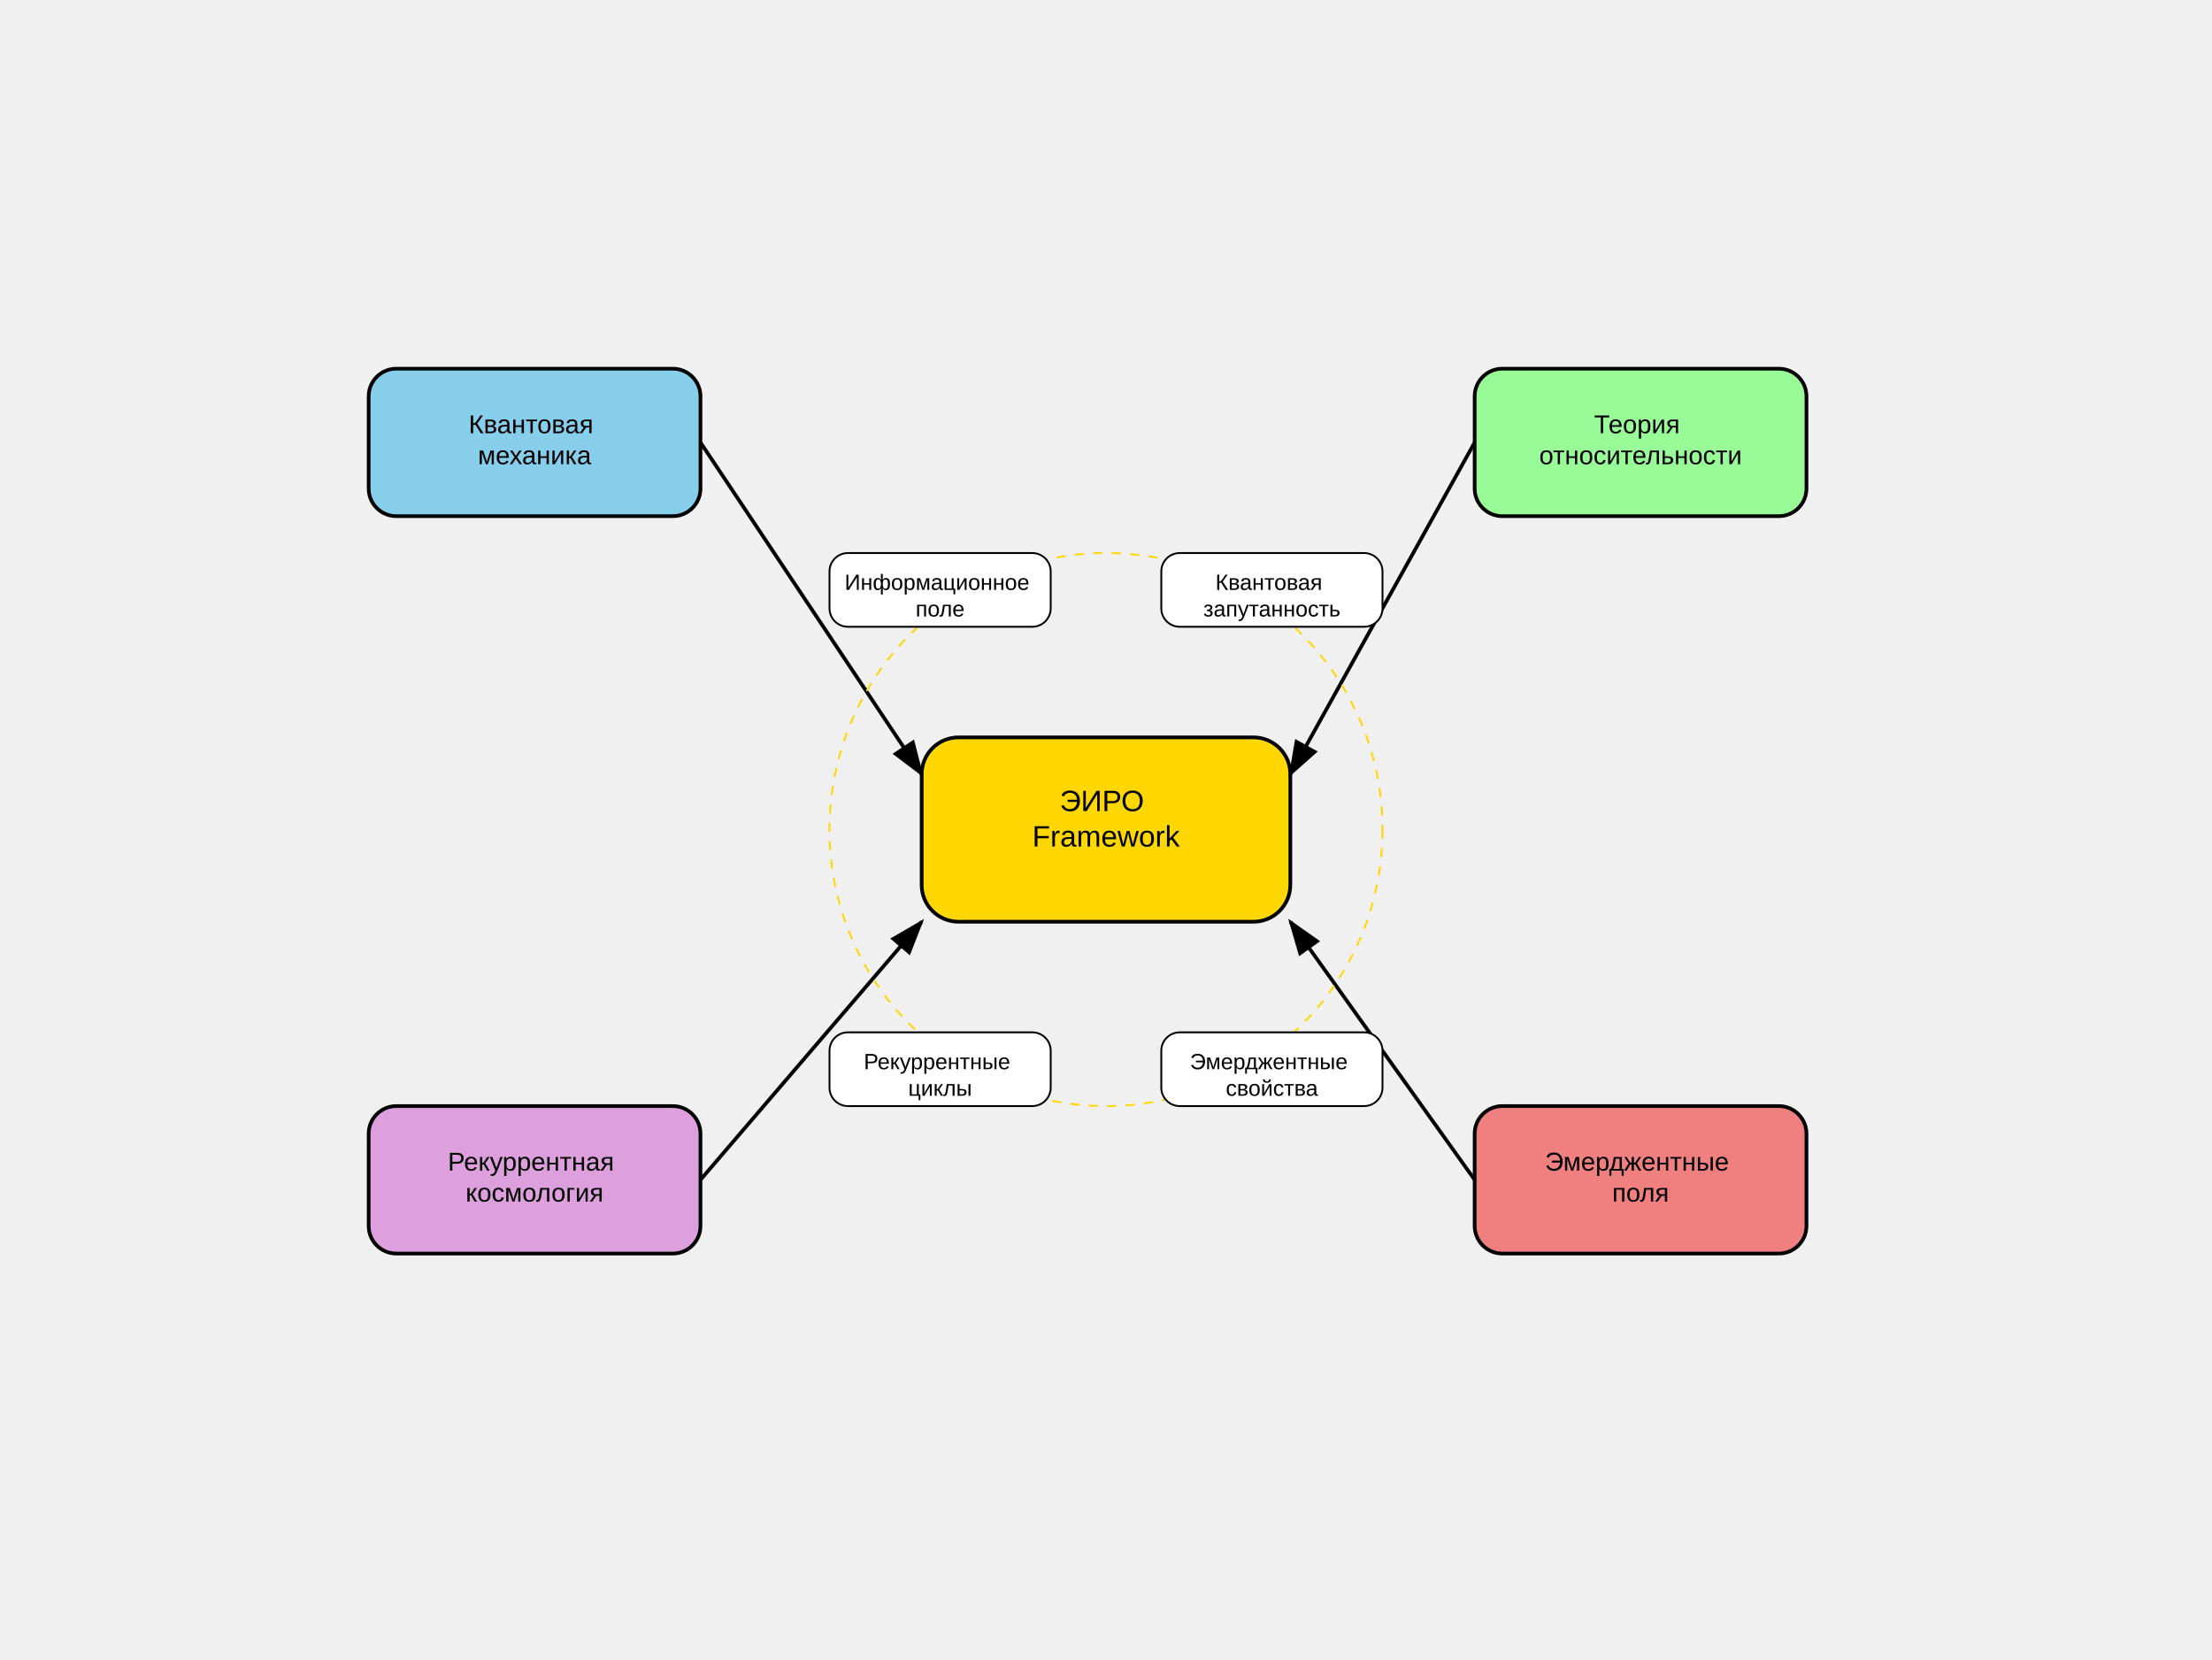
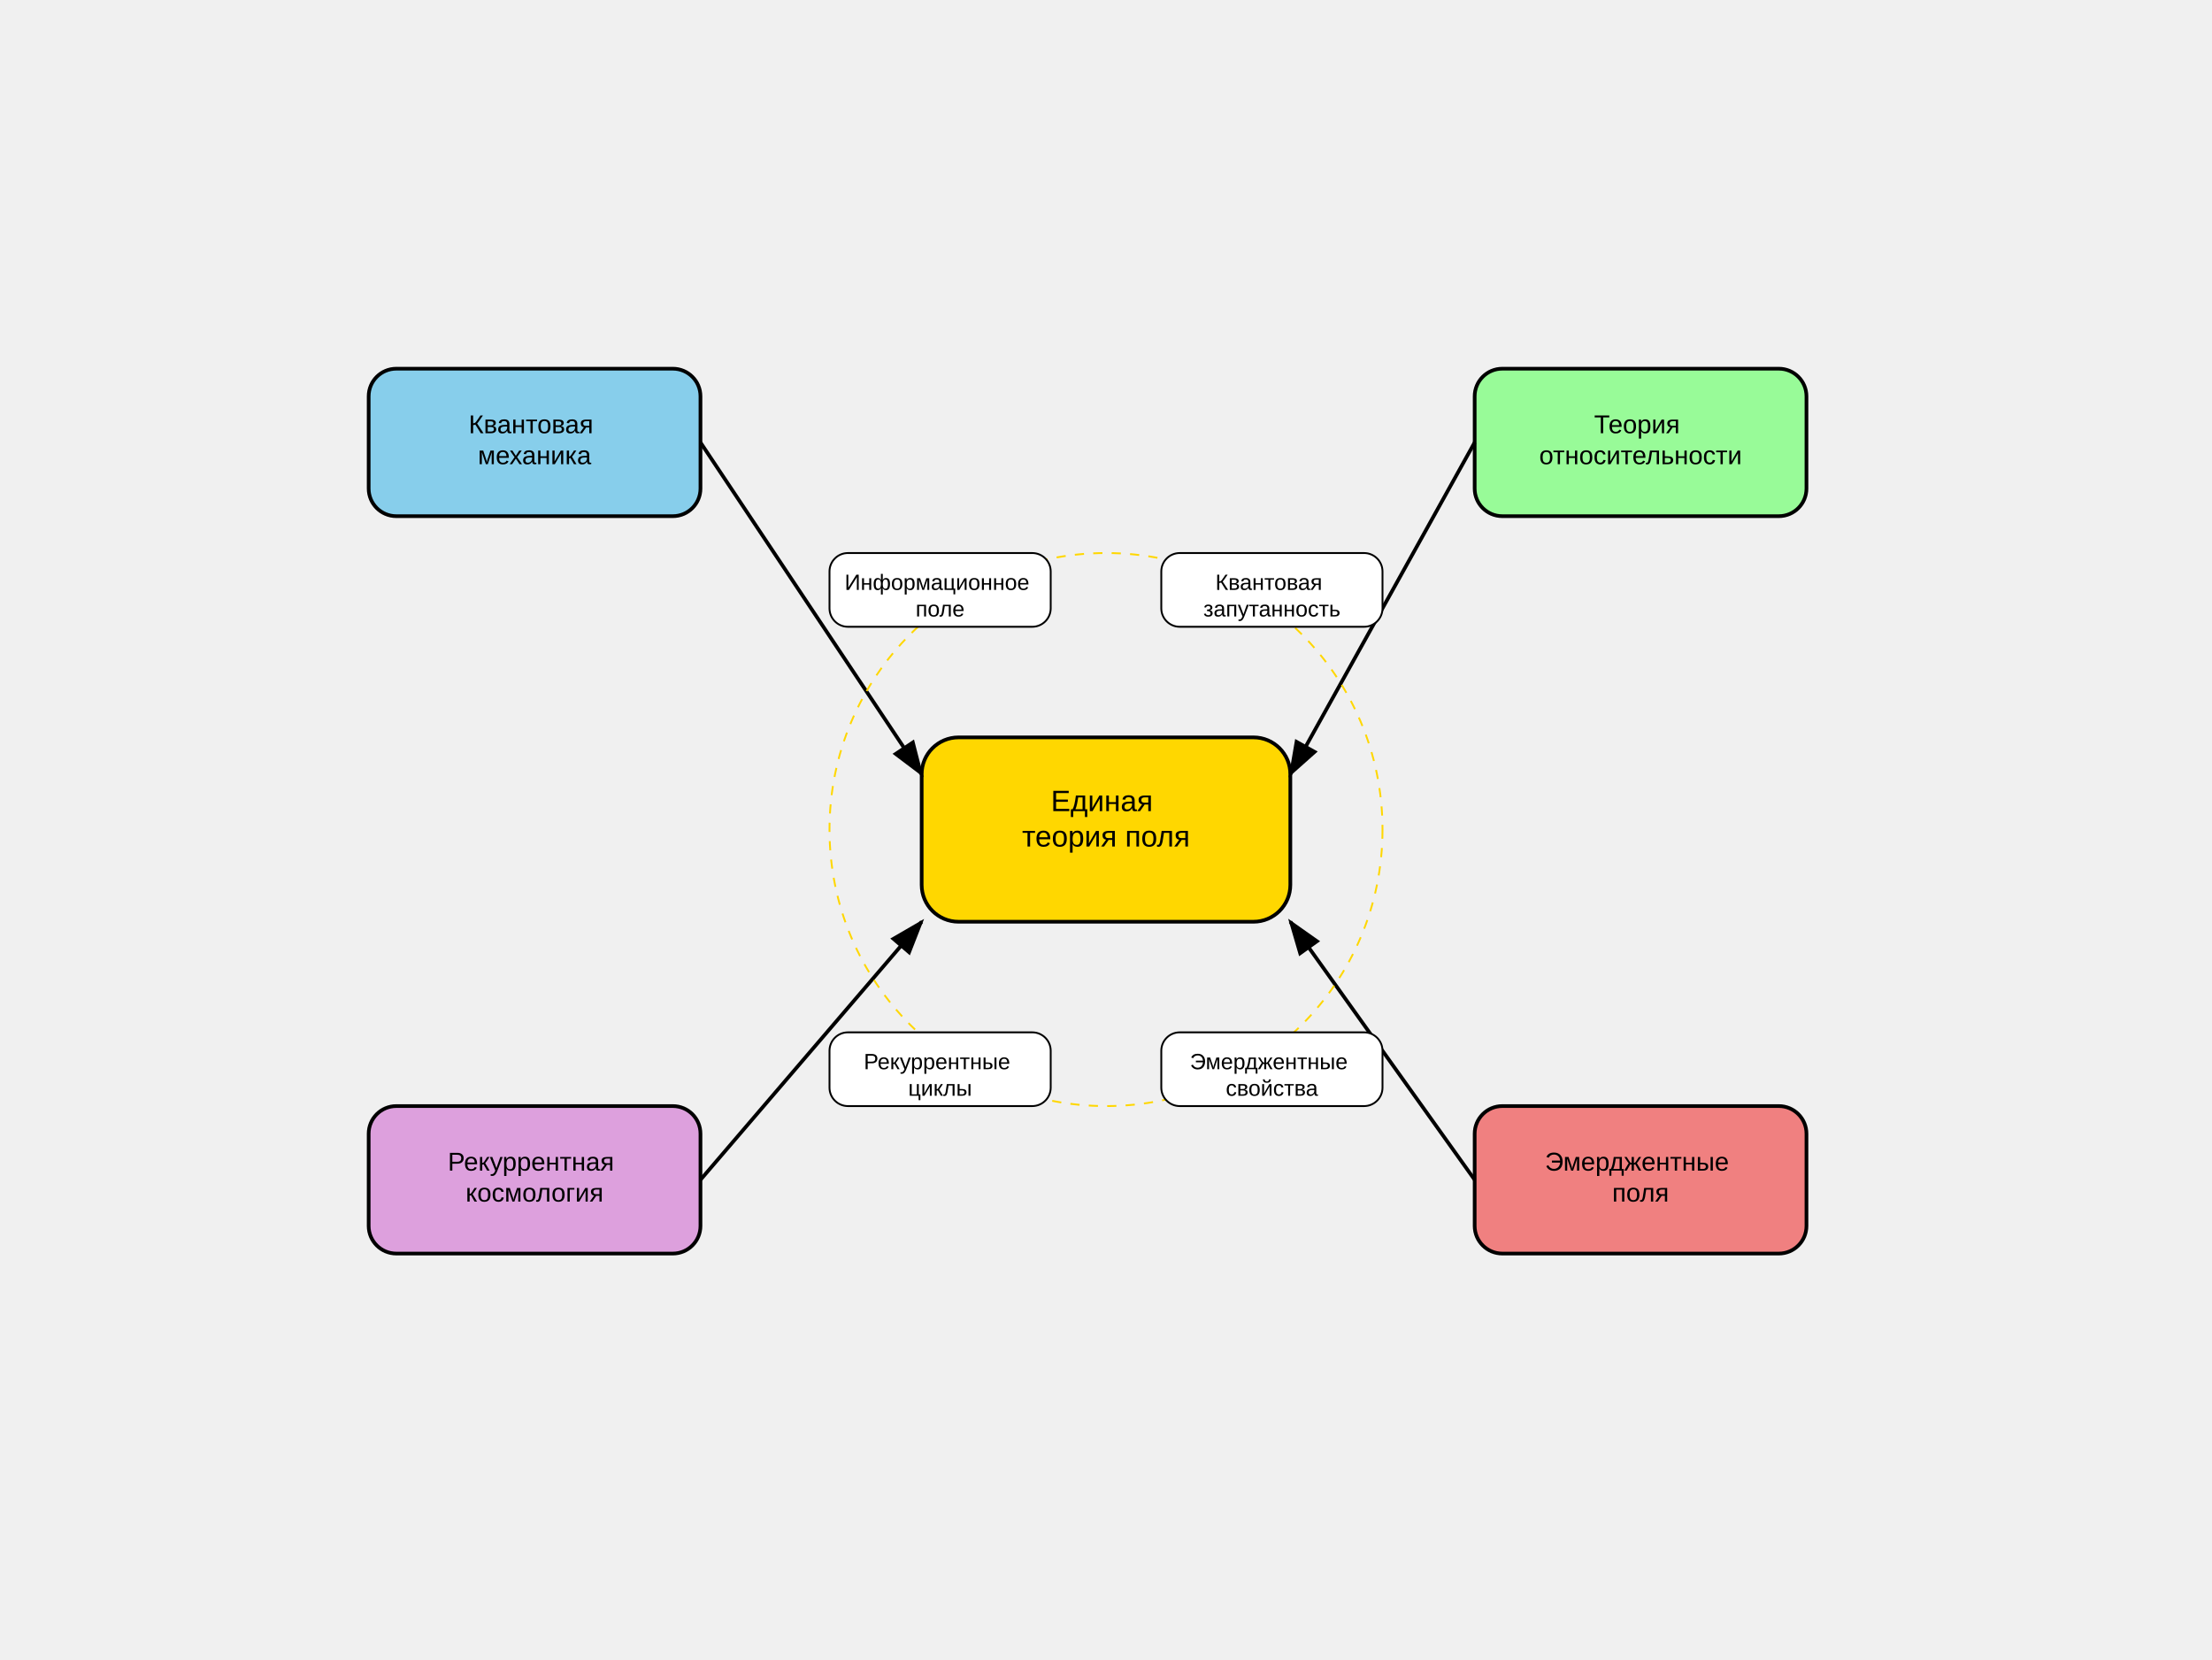
<svg xmlns="http://www.w3.org/2000/svg" width="1200" height="900">
  <defs>
    <marker id="arrowhead" markerWidth="10" markerHeight="7" refX="9" refY="3.5" orient="auto">
      <polygon points="0 0, 10 3.5, 0 7" fill="#000" />
    </marker>
  </defs>
  <rect x="500" y="400" width="200" height="100" rx="20" fill="#FFD700" stroke="#000" stroke-width="2" />
  <text x="600" y="440" text-anchor="middle" font-size="16" style="font-family: Arial;">
-     <tspan x="600" dy="0">ЭИРО</tspan>
-     <tspan x="600" dy="1.2em">Framework</tspan>
+     <tspan x="600" dy="0">Единая</tspan>
+     <tspan x="600" dy="1.2em">теория поля</tspan>
  </text>
  <rect x="200" y="200" width="180" height="80" rx="15" fill="#87CEEB" stroke="#000" stroke-width="2" />
  <text x="290" y="235" text-anchor="middle" font-size="14" style="font-family: Arial;">
    <tspan x="290" dy="0">Квантовая</tspan>
    <tspan x="290" dy="1.2em">механика</tspan>
  </text>
  <rect x="800" y="200" width="180" height="80" rx="15" fill="#98FB98" stroke="#000" stroke-width="2" />
  <text x="890" y="235" text-anchor="middle" font-size="14" style="font-family: Arial;">
    <tspan x="890" dy="0">Теория</tspan>
    <tspan x="890" dy="1.2em">относительности</tspan>
  </text>
  <rect x="200" y="600" width="180" height="80" rx="15" fill="#DDA0DD" stroke="#000" stroke-width="2" />
  <text x="290" y="635" text-anchor="middle" font-size="14" style="font-family: Arial;">
    <tspan x="290" dy="0">Рекуррентная</tspan>
    <tspan x="290" dy="1.2em">космология</tspan>
  </text>
  <rect x="800" y="600" width="180" height="80" rx="15" fill="#F08080" stroke="#000" stroke-width="2" />
  <text x="890" y="635" text-anchor="middle" font-size="14" style="font-family: Arial;">
    <tspan x="890" dy="0">Эмерджентные</tspan>
    <tspan x="890" dy="1.2em">поля</tspan>
  </text>
  <line x1="380" y1="240" x2="500" y2="420" stroke="#000" stroke-width="2" marker-end="url(#arrowhead)" />
  <line x1="800" y1="240" x2="700" y2="420" stroke="#000" stroke-width="2" marker-end="url(#arrowhead)" />
  <line x1="380" y1="640" x2="500" y2="500" stroke="#000" stroke-width="2" marker-end="url(#arrowhead)" />
  <line x1="800" y1="640" x2="700" y2="500" stroke="#000" stroke-width="2" marker-end="url(#arrowhead)" />
  <circle cx="600" cy="450" r="150" fill="none" stroke="#FFD700" stroke-width="1" stroke-dasharray="5,5" />
  <rect x="450" y="300" width="120" height="40" rx="10" fill="#FFF" stroke="#000" stroke-width="1" />
  <text x="510" y="320" text-anchor="middle" font-size="12" style="font-family: Arial;">
    <tspan x="510" dy="0">Информационное</tspan>
    <tspan x="510" dy="1.2em">поле</tspan>
  </text>
  <rect x="630" y="300" width="120" height="40" rx="10" fill="#FFF" stroke="#000" stroke-width="1" />
  <text x="690" y="320" text-anchor="middle" font-size="12" style="font-family: Arial;">
    <tspan x="690" dy="0">Квантовая</tspan>
    <tspan x="690" dy="1.2em">запутанность</tspan>
  </text>
  <rect x="450" y="560" width="120" height="40" rx="10" fill="#FFF" stroke="#000" stroke-width="1" />
  <text x="510" y="580" text-anchor="middle" font-size="12" style="font-family: Arial;">
    <tspan x="510" dy="0">Рекуррентные</tspan>
    <tspan x="510" dy="1.2em">циклы</tspan>
  </text>
  <rect x="630" y="560" width="120" height="40" rx="10" fill="#FFF" stroke="#000" stroke-width="1" />
  <text x="690" y="580" text-anchor="middle" font-size="12" style="font-family: Arial;">
    <tspan x="690" dy="0">Эмерджентные</tspan>
    <tspan x="690" dy="1.2em">свойства</tspan>
  </text>
</svg>
